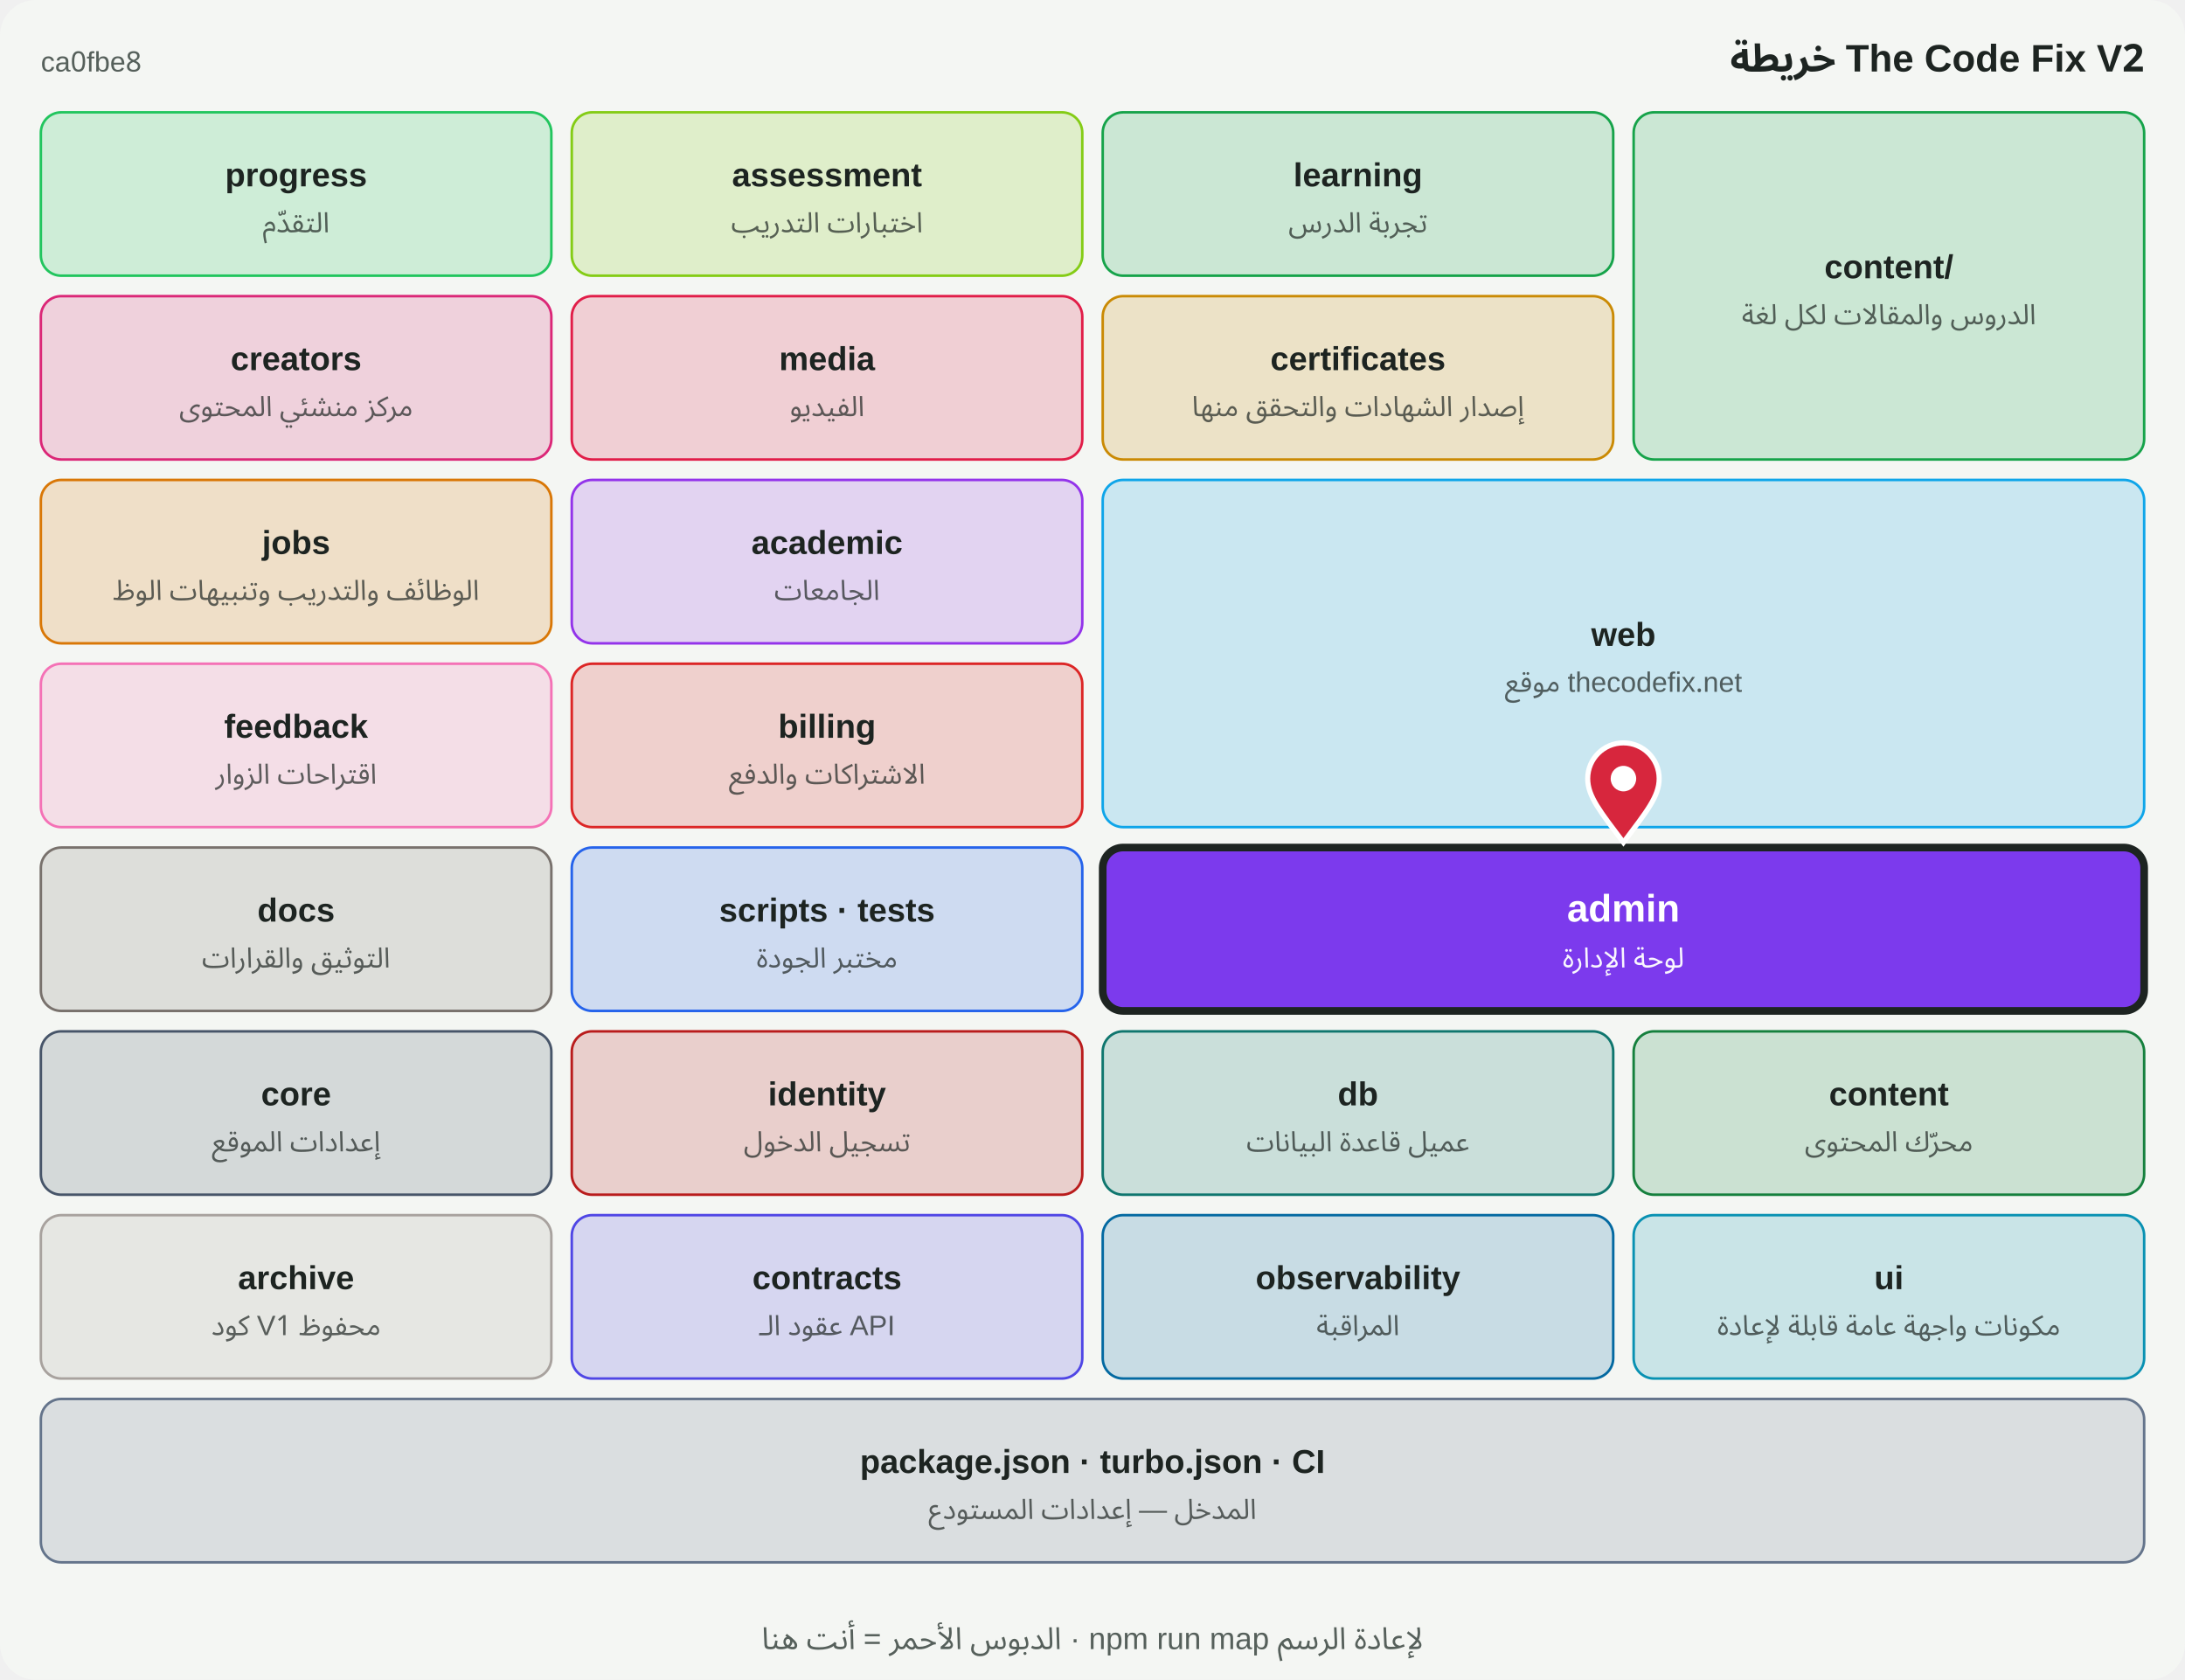
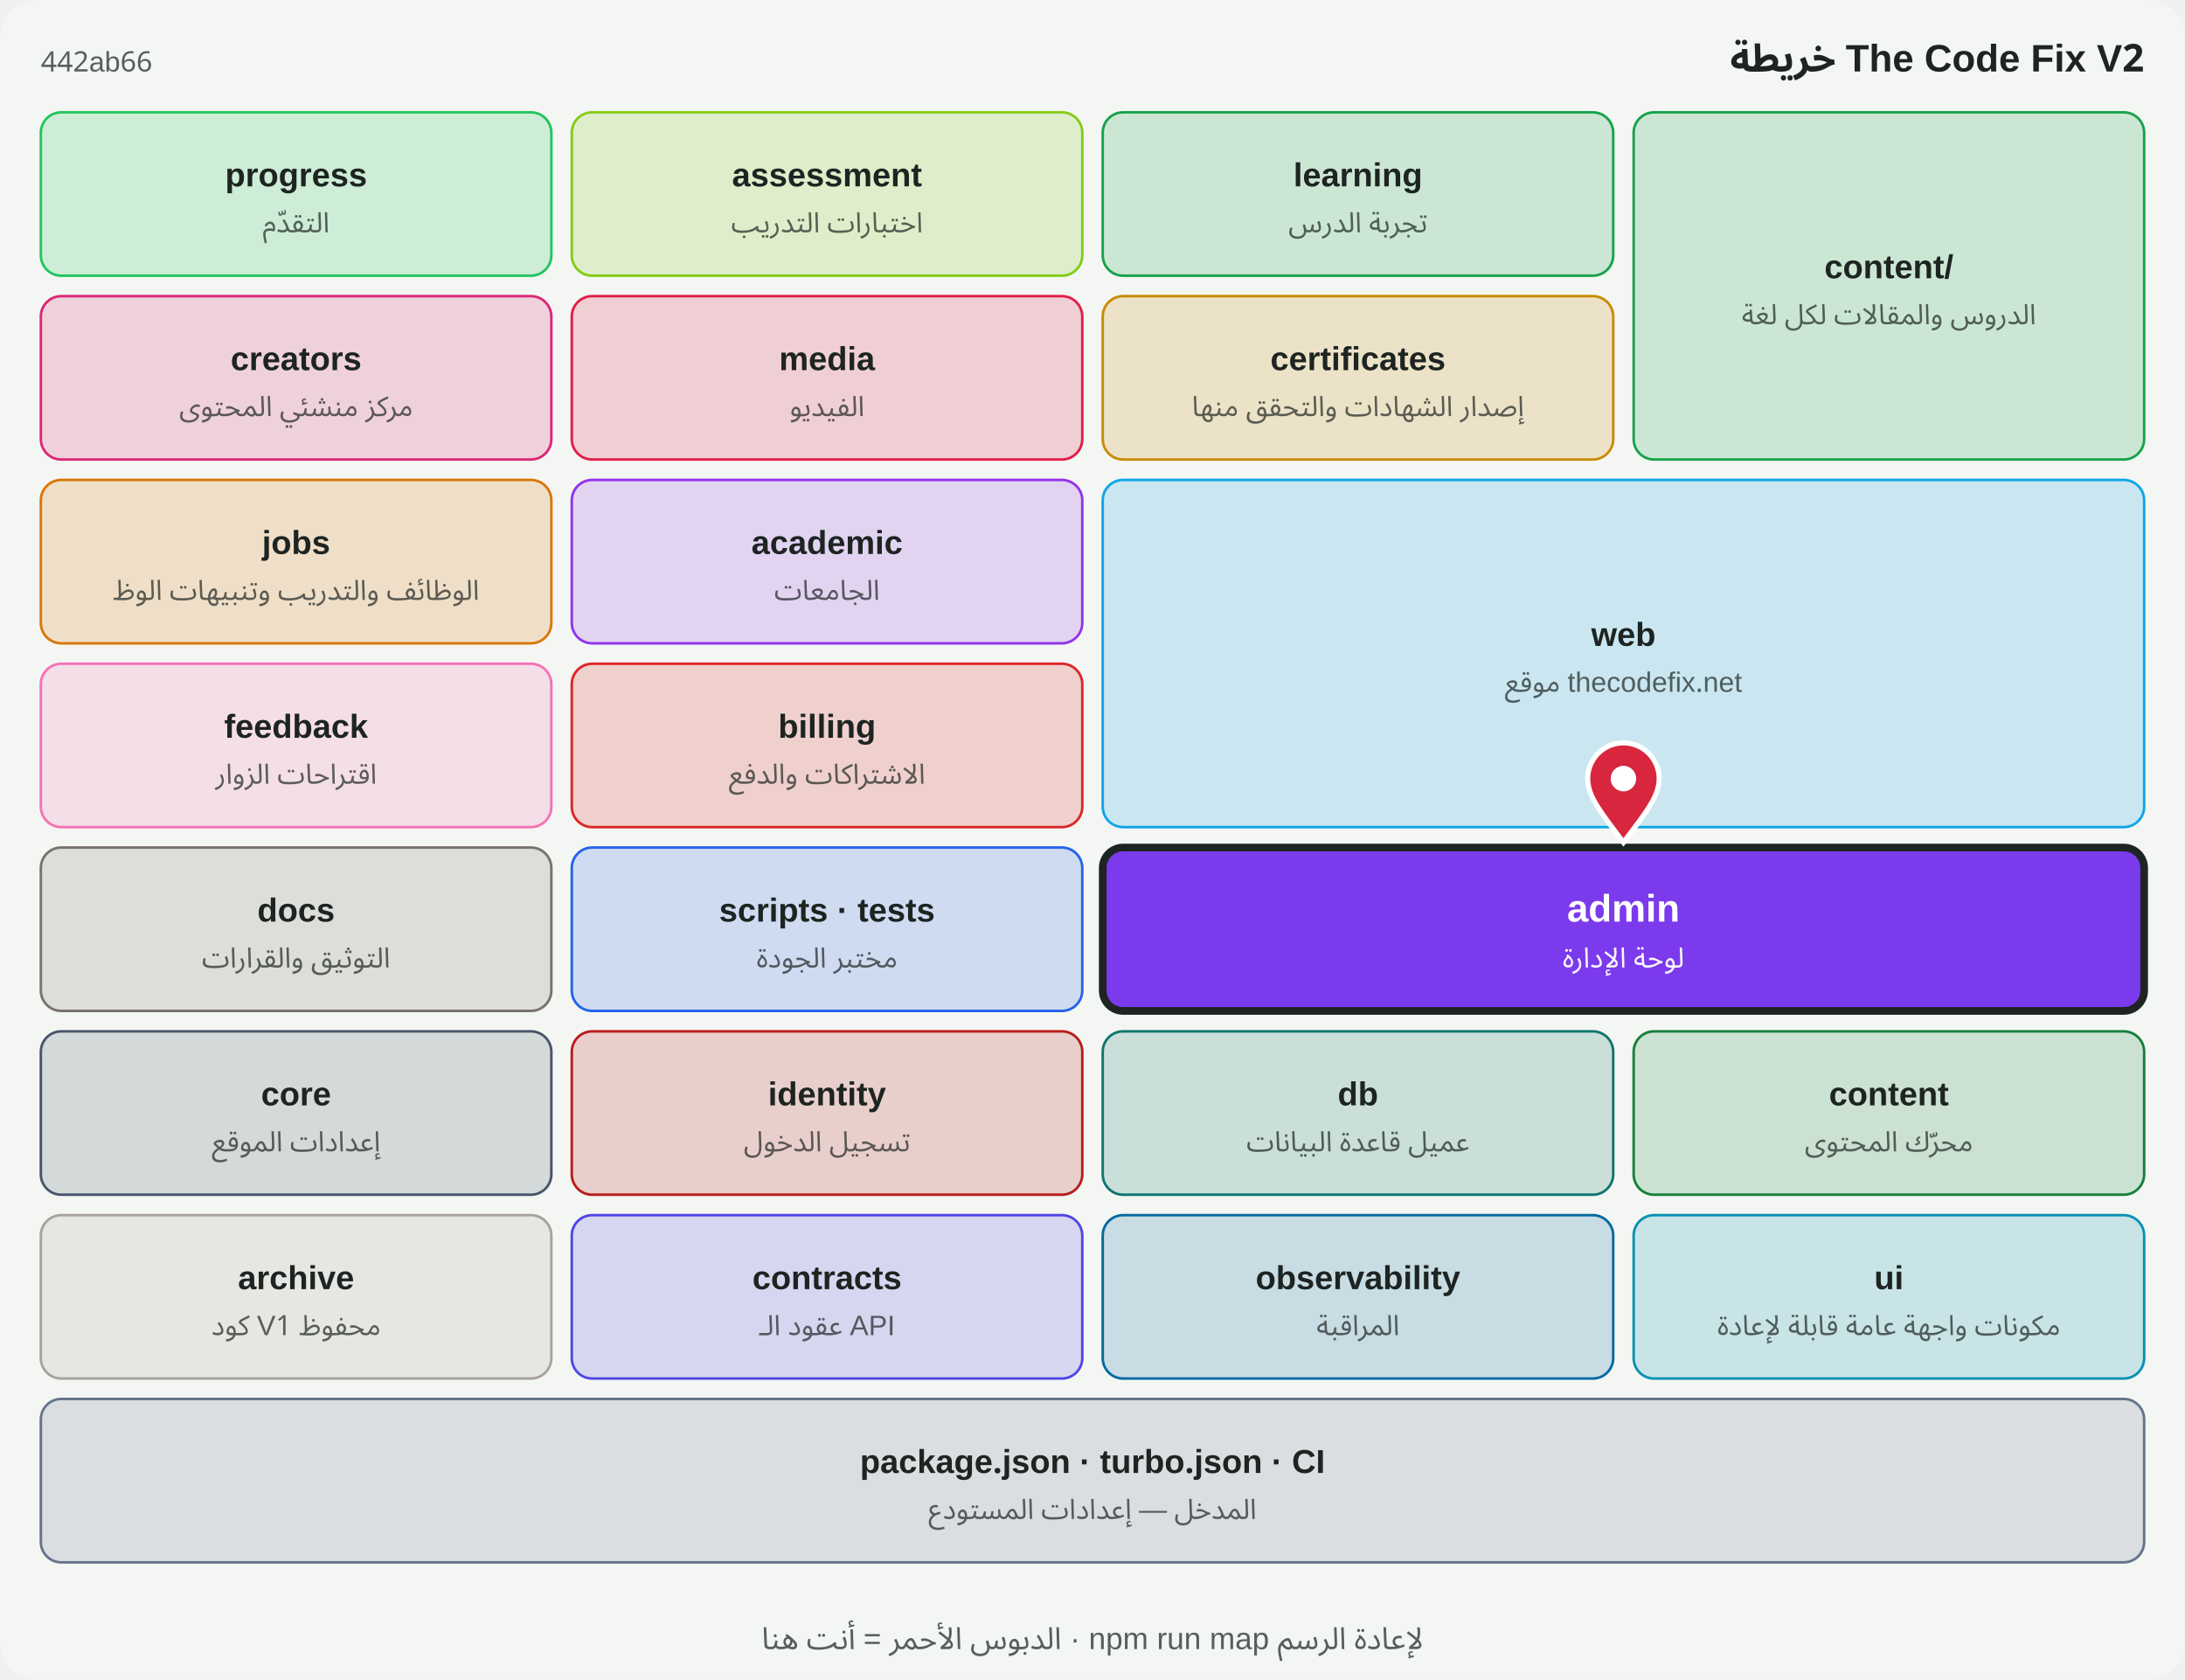
<svg xmlns="http://www.w3.org/2000/svg" viewBox="0 0 856 658" width="856" height="658" font-family="'Segoe UI', Tahoma, 'Noto Sans Arabic', Arial, sans-serif" role="img" aria-label="خريطة مشروع The Code Fix — لوحة الإدارة: العمليات (@tcf/admin)">
  <rect width="856" height="658" rx="14" fill="#f4f6f3" />
  <text x="840" y="28" text-anchor="end" font-size="15" font-weight="700" fill="#1d2421">خريطة The Code Fix V2</text>
-   <text x="16" y="28" font-size="11" fill="#56605b">ca0fbe8</text>
+   <text x="16" y="28" font-size="11" fill="#56605b">442ab66</text>
  <g>
    <rect x="640" y="44" width="200" height="136" rx="8" fill="#16a34a" fill-opacity="0.18" stroke="#16a34a" stroke-width="1" />
    <text x="740" y="109" text-anchor="middle" font-size="13" font-weight="600" fill="#1d2421">content/</text>
    <text x="740" y="127" text-anchor="middle" font-size="11" fill="#1d2421" fill-opacity="0.7">الدروس والمقالات لكل لغة</text>
  </g>
  <g>
    <rect x="432" y="44" width="200" height="64" rx="8" fill="#16a34a" fill-opacity="0.18" stroke="#16a34a" stroke-width="1" />
    <text x="532" y="73" text-anchor="middle" font-size="13" font-weight="600" fill="#1d2421">learning</text>
    <text x="532" y="91" text-anchor="middle" font-size="11" fill="#1d2421" fill-opacity="0.7">تجربة الدرس</text>
  </g>
  <g>
    <rect x="224" y="44" width="200" height="64" rx="8" fill="#84cc16" fill-opacity="0.18" stroke="#84cc16" stroke-width="1" />
    <text x="324" y="73" text-anchor="middle" font-size="13" font-weight="600" fill="#1d2421">assessment</text>
    <text x="324" y="91" text-anchor="middle" font-size="11" fill="#1d2421" fill-opacity="0.7">اختبارات التدريب</text>
  </g>
  <g>
    <rect x="16" y="44" width="200" height="64" rx="8" fill="#22c55e" fill-opacity="0.18" stroke="#22c55e" stroke-width="1" />
    <text x="116" y="73" text-anchor="middle" font-size="13" font-weight="600" fill="#1d2421">progress</text>
    <text x="116" y="91" text-anchor="middle" font-size="11" fill="#1d2421" fill-opacity="0.7">التقدّم</text>
  </g>
  <g>
    <rect x="432" y="116" width="200" height="64" rx="8" fill="#ca8a04" fill-opacity="0.18" stroke="#ca8a04" stroke-width="1" />
    <text x="532" y="145" text-anchor="middle" font-size="13" font-weight="600" fill="#1d2421">certificates</text>
    <text x="532" y="163" text-anchor="middle" font-size="11" fill="#1d2421" fill-opacity="0.7">إصدار الشهادات والتحقق منها</text>
  </g>
  <g>
    <rect x="224" y="116" width="200" height="64" rx="8" fill="#e11d48" fill-opacity="0.18" stroke="#e11d48" stroke-width="1" />
    <text x="324" y="145" text-anchor="middle" font-size="13" font-weight="600" fill="#1d2421">media</text>
    <text x="324" y="163" text-anchor="middle" font-size="11" fill="#1d2421" fill-opacity="0.7">الفيديو</text>
  </g>
  <g>
    <rect x="16" y="116" width="200" height="64" rx="8" fill="#db2777" fill-opacity="0.18" stroke="#db2777" stroke-width="1" />
    <text x="116" y="145" text-anchor="middle" font-size="13" font-weight="600" fill="#1d2421">creators</text>
    <text x="116" y="163" text-anchor="middle" font-size="11" fill="#1d2421" fill-opacity="0.7">مركز منشئي المحتوى</text>
  </g>
  <g>
    <rect x="432" y="188" width="408" height="136" rx="8" fill="#0ea5e9" fill-opacity="0.18" stroke="#0ea5e9" stroke-width="1" />
    <text x="636" y="253" text-anchor="middle" font-size="13" font-weight="600" fill="#1d2421">web</text>
    <text x="636" y="271" text-anchor="middle" font-size="11" fill="#1d2421" fill-opacity="0.7">موقع thecodefix.net</text>
  </g>
  <g>
    <rect x="224" y="188" width="200" height="64" rx="8" fill="#9333ea" fill-opacity="0.18" stroke="#9333ea" stroke-width="1" />
    <text x="324" y="217" text-anchor="middle" font-size="13" font-weight="600" fill="#1d2421">academic</text>
    <text x="324" y="235" text-anchor="middle" font-size="11" fill="#1d2421" fill-opacity="0.7">الجامعات</text>
  </g>
  <g>
    <rect x="16" y="188" width="200" height="64" rx="8" fill="#d97706" fill-opacity="0.18" stroke="#d97706" stroke-width="1" />
    <text x="116" y="217" text-anchor="middle" font-size="13" font-weight="600" fill="#1d2421">jobs</text>
    <text x="116" y="235" text-anchor="middle" font-size="11" fill="#1d2421" fill-opacity="0.7">الوظائف والتدريب وتنبيهات الوظ</text>
  </g>
  <g>
    <rect x="224" y="260" width="200" height="64" rx="8" fill="#dc2626" fill-opacity="0.18" stroke="#dc2626" stroke-width="1" />
    <text x="324" y="289" text-anchor="middle" font-size="13" font-weight="600" fill="#1d2421">billing</text>
    <text x="324" y="307" text-anchor="middle" font-size="11" fill="#1d2421" fill-opacity="0.7">الاشتراكات والدفع</text>
  </g>
  <g>
    <rect x="16" y="260" width="200" height="64" rx="8" fill="#f472b6" fill-opacity="0.18" stroke="#f472b6" stroke-width="1" />
    <text x="116" y="289" text-anchor="middle" font-size="13" font-weight="600" fill="#1d2421">feedback</text>
    <text x="116" y="307" text-anchor="middle" font-size="11" fill="#1d2421" fill-opacity="0.7">اقتراحات الزوار</text>
  </g>
  <g>
    <rect x="432" y="332" width="408" height="64" rx="8" fill="#7c3aed" fill-opacity="1" stroke="#1d2421" stroke-width="3" />
    <text x="636" y="361" text-anchor="middle" font-size="15" font-weight="700" fill="#ffffff">admin</text>
    <text x="636" y="379" text-anchor="middle" font-size="11" fill="#ffffff" fill-opacity="0.95">لوحة الإدارة</text>
  </g>
  <path d="M636 330 c-9 -12 -14 -18 -14 -25 a14 14 0 0 1 28 0 c0 7 -5 13 -14 25z" fill="#d7263d" stroke="#fff" stroke-width="2" />
  <circle cx="636" cy="305" r="5" fill="#fff" />
  <g>
    <rect x="224" y="332" width="200" height="64" rx="8" fill="#2563eb" fill-opacity="0.18" stroke="#2563eb" stroke-width="1" />
    <text x="324" y="361" text-anchor="middle" font-size="13" font-weight="600" fill="#1d2421">scripts · tests</text>
    <text x="324" y="379" text-anchor="middle" font-size="11" fill="#1d2421" fill-opacity="0.7">مختبر الجودة</text>
  </g>
  <g>
    <rect x="16" y="332" width="200" height="64" rx="8" fill="#78716c" fill-opacity="0.18" stroke="#78716c" stroke-width="1" />
    <text x="116" y="361" text-anchor="middle" font-size="13" font-weight="600" fill="#1d2421">docs</text>
    <text x="116" y="379" text-anchor="middle" font-size="11" fill="#1d2421" fill-opacity="0.7">التوثيق والقرارات</text>
  </g>
  <g>
    <rect x="640" y="404" width="200" height="64" rx="8" fill="#15803d" fill-opacity="0.18" stroke="#15803d" stroke-width="1" />
    <text x="740" y="433" text-anchor="middle" font-size="13" font-weight="600" fill="#1d2421">content</text>
    <text x="740" y="451" text-anchor="middle" font-size="11" fill="#1d2421" fill-opacity="0.7">محرّك المحتوى</text>
  </g>
  <g>
    <rect x="432" y="404" width="200" height="64" rx="8" fill="#0f766e" fill-opacity="0.18" stroke="#0f766e" stroke-width="1" />
    <text x="532" y="433" text-anchor="middle" font-size="13" font-weight="600" fill="#1d2421">db</text>
    <text x="532" y="451" text-anchor="middle" font-size="11" fill="#1d2421" fill-opacity="0.7">عميل قاعدة البيانات</text>
  </g>
  <g>
    <rect x="224" y="404" width="200" height="64" rx="8" fill="#b91c1c" fill-opacity="0.18" stroke="#b91c1c" stroke-width="1" />
    <text x="324" y="433" text-anchor="middle" font-size="13" font-weight="600" fill="#1d2421">identity</text>
    <text x="324" y="451" text-anchor="middle" font-size="11" fill="#1d2421" fill-opacity="0.7">تسجيل الدخول</text>
  </g>
  <g>
    <rect x="16" y="404" width="200" height="64" rx="8" fill="#475569" fill-opacity="0.18" stroke="#475569" stroke-width="1" />
    <text x="116" y="433" text-anchor="middle" font-size="13" font-weight="600" fill="#1d2421">core</text>
    <text x="116" y="451" text-anchor="middle" font-size="11" fill="#1d2421" fill-opacity="0.7">إعدادات الموقع</text>
  </g>
  <g>
    <rect x="640" y="476" width="200" height="64" rx="8" fill="#0891b2" fill-opacity="0.18" stroke="#0891b2" stroke-width="1" />
    <text x="740" y="505" text-anchor="middle" font-size="13" font-weight="600" fill="#1d2421">ui</text>
    <text x="740" y="523" text-anchor="middle" font-size="11" fill="#1d2421" fill-opacity="0.7">مكونات واجهة عامة قابلة لإعادة</text>
  </g>
  <g>
    <rect x="432" y="476" width="200" height="64" rx="8" fill="#0369a1" fill-opacity="0.18" stroke="#0369a1" stroke-width="1" />
    <text x="532" y="505" text-anchor="middle" font-size="13" font-weight="600" fill="#1d2421">observability</text>
    <text x="532" y="523" text-anchor="middle" font-size="11" fill="#1d2421" fill-opacity="0.7">المراقبة</text>
  </g>
  <g>
    <rect x="224" y="476" width="200" height="64" rx="8" fill="#4f46e5" fill-opacity="0.18" stroke="#4f46e5" stroke-width="1" />
    <text x="324" y="505" text-anchor="middle" font-size="13" font-weight="600" fill="#1d2421">contracts</text>
    <text x="324" y="523" text-anchor="middle" font-size="11" fill="#1d2421" fill-opacity="0.7">عقود الـ API</text>
  </g>
  <g>
    <rect x="16" y="476" width="200" height="64" rx="8" fill="#a8a29e" fill-opacity="0.18" stroke="#a8a29e" stroke-width="1" />
    <text x="116" y="505" text-anchor="middle" font-size="13" font-weight="600" fill="#1d2421">archive</text>
    <text x="116" y="523" text-anchor="middle" font-size="11" fill="#1d2421" fill-opacity="0.7">كود V1 محفوظ</text>
  </g>
  <g>
    <rect x="16" y="548" width="824" height="64" rx="8" fill="#64748b" fill-opacity="0.18" stroke="#64748b" stroke-width="1" />
    <text x="428" y="577" text-anchor="middle" font-size="13" font-weight="600" fill="#1d2421">package.json · turbo.json · CI</text>
    <text x="428" y="595" text-anchor="middle" font-size="11" fill="#1d2421" fill-opacity="0.7">المدخل — إعدادات المستودع</text>
  </g>
  <text x="428" y="646" text-anchor="middle" font-size="12" fill="#56605b">الدبوس الأحمر = أنت هنا · npm run map لإعادة الرسم</text>
</svg>
